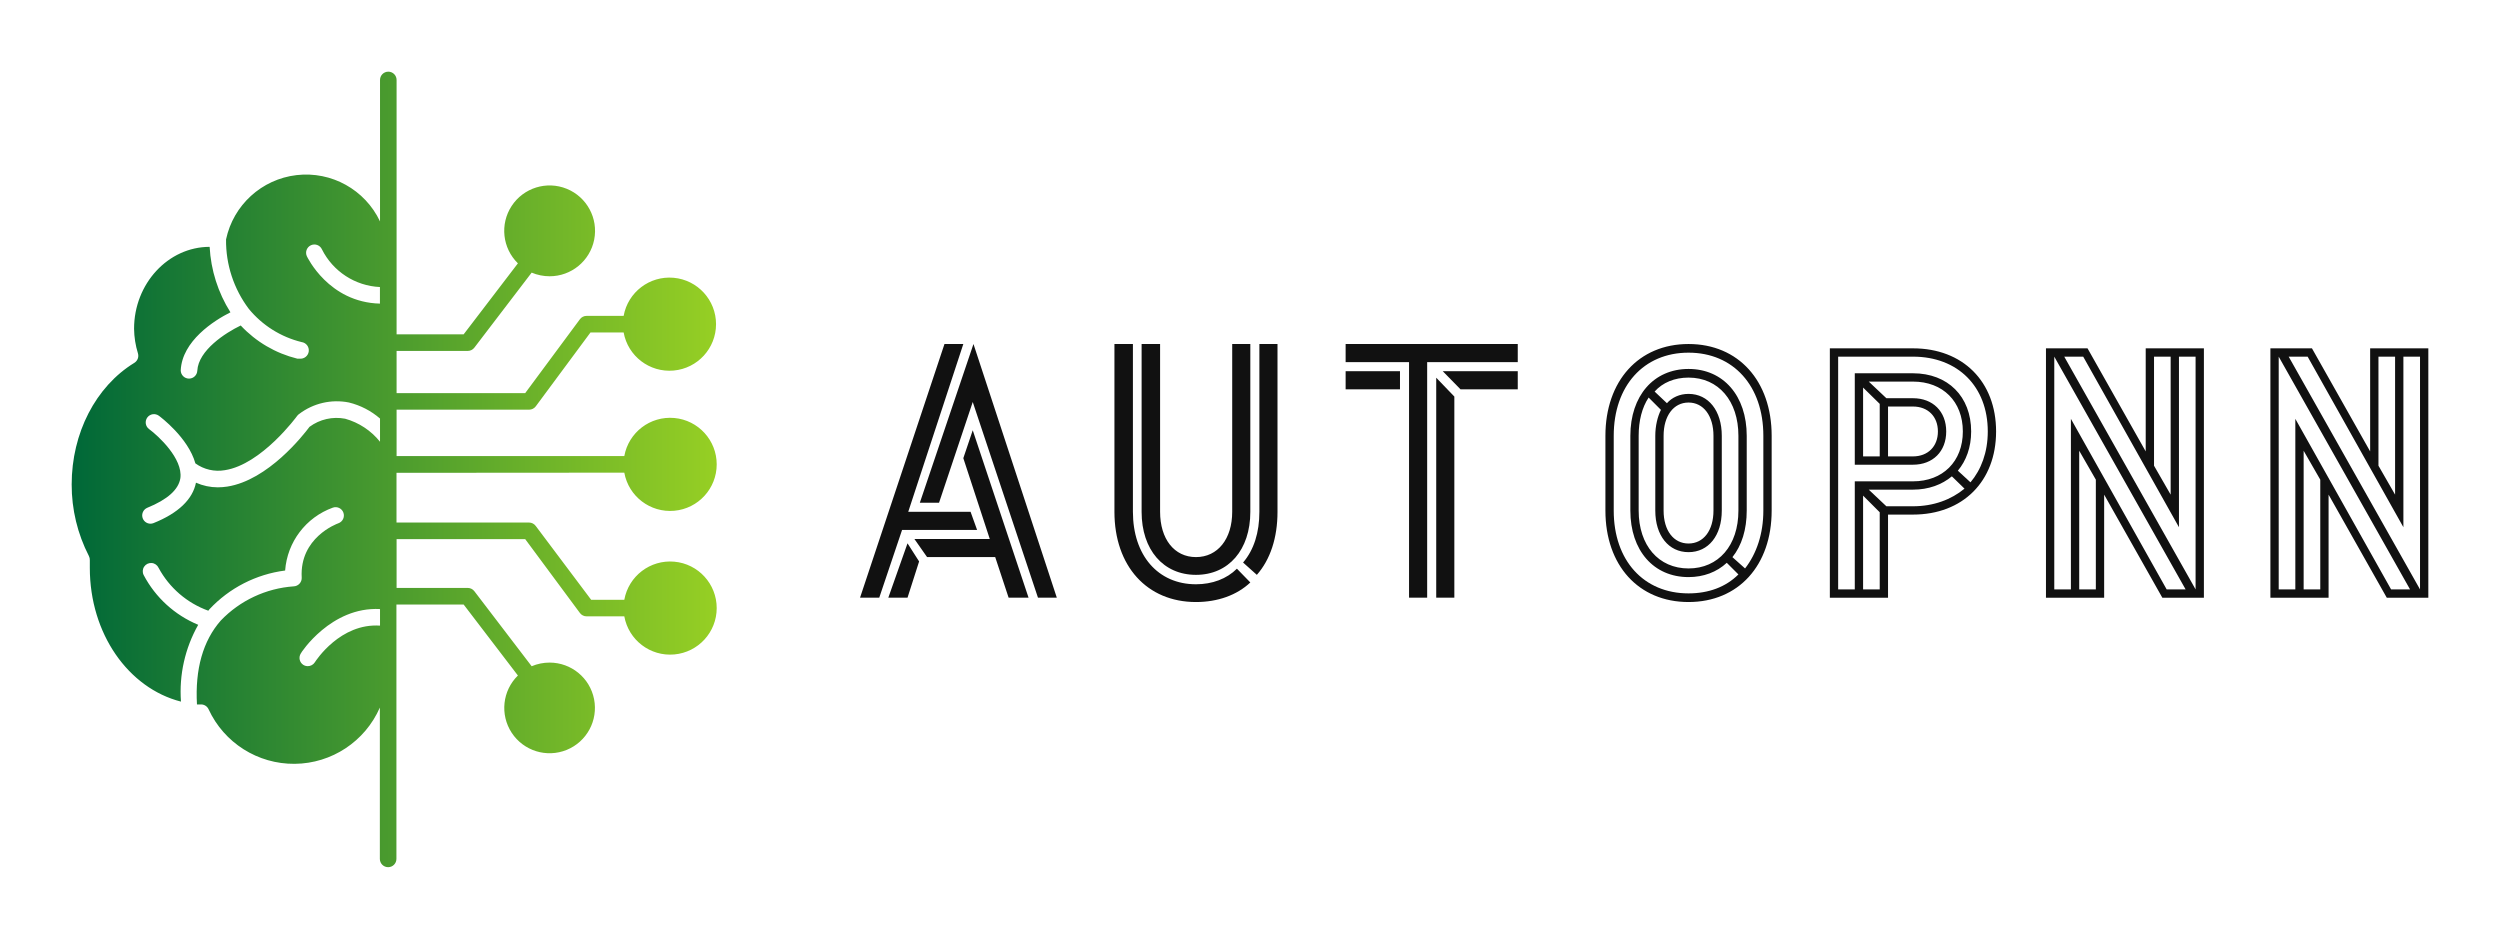
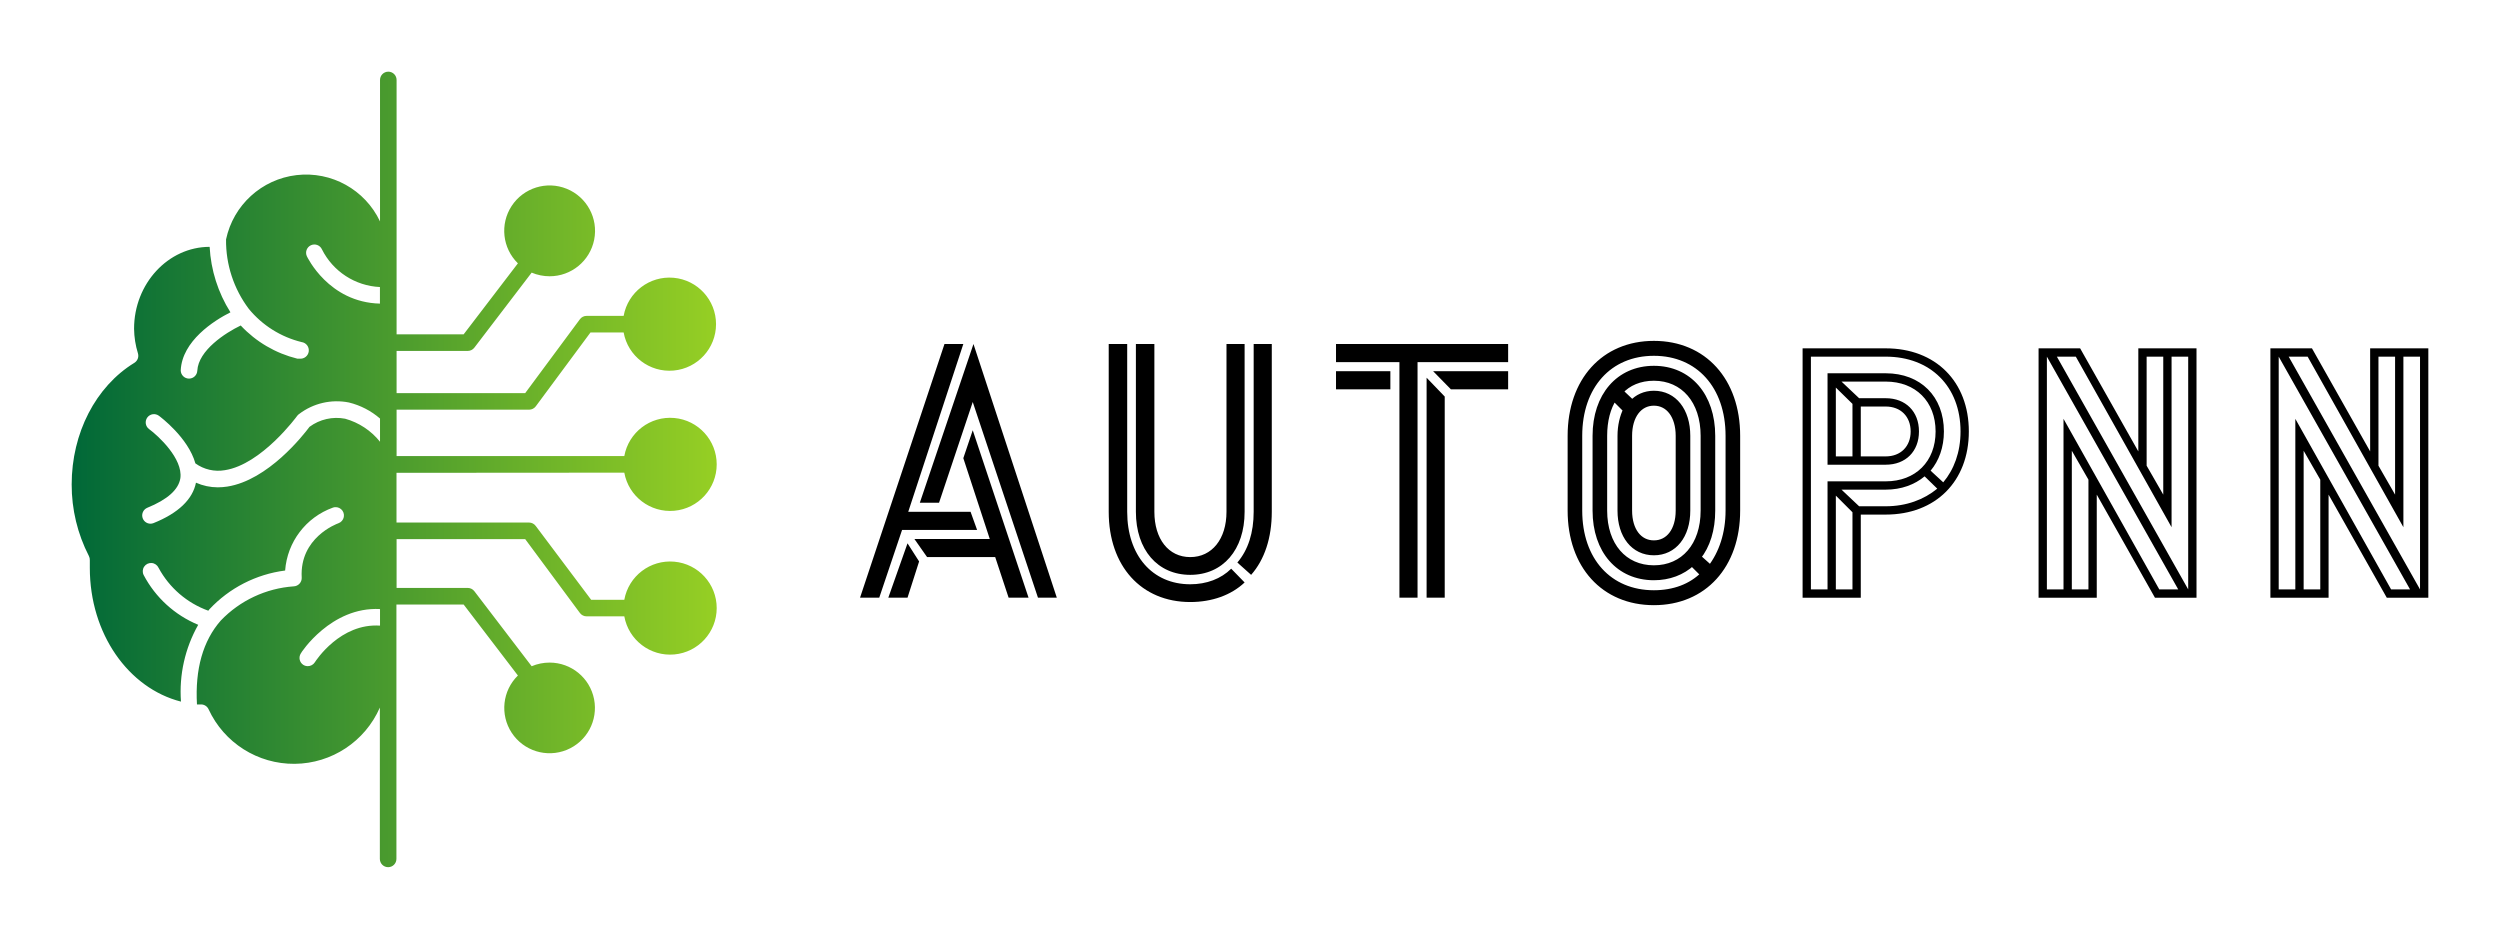
- <svg xmlns="http://www.w3.org/2000/svg" version="1.1" width="3182.471" height="1195.151" viewBox="0 0 3182.471 1195.151">
-   <g transform="scale(9.123544) translate(10, 10)">
+ <svg xmlns="http://www.w3.org/2000/svg" xmlns:xlink="http://www.w3.org/1999/xlink" version="1.1" width="3182.471" height="1195.151" viewBox="0 0 3182.471 1195.151" id="svg3">
+   <defs id="defs3">
+     <linearGradient xlink:href="#SvgjsLinearGradient3410" id="linearGradient3" gradientTransform="scale(0.9004651,1.110537)" x1="-7.9022088e-05" y1="0" x2="86.445" y2="0" gradientUnits="userSpaceOnUse" />
+     <linearGradient xlink:href="#SvgjsLinearGradient3410" id="linearGradient4" gradientTransform="scale(0.9004651,1.110537)" x1="-7.9022088e-05" y1="0" x2="86.445" y2="0" gradientUnits="userSpaceOnUse" />
+     <linearGradient xlink:href="#SvgjsLinearGradient3410" id="linearGradient5" gradientTransform="scale(0.9004651,1.110537)" x1="-7.9022088e-05" y1="0" x2="86.445" y2="0" gradientUnits="userSpaceOnUse" />
+     <linearGradient xlink:href="#SvgjsLinearGradient3410" id="linearGradient6" gradientTransform="scale(0.9004651,1.110537)" x1="-7.9022088e-05" y1="0" x2="86.445" y2="0" gradientUnits="userSpaceOnUse" />
    <defs id="SvgjsDefs3403">
      <linearGradient id="SvgjsLinearGradient3410">
        <stop id="SvgjsStop3411" stop-color="#006838" offset="0" />
        <stop id="SvgjsStop3412" stop-color="#96cf24" offset="1" />
      </linearGradient>
    </defs>
-     <g id="SvgjsG3404" featureKey="5TMTKC-0" transform="matrix(1.156212,0,0,1.156212,0.00008227658,0)" fill="url(#SvgjsLinearGradient3410)">
-       <g data-name="Layer 2">
-         <g data-name="Layer 1">
-           <path d="M66.69,48.39a5.62,5.62,0,1,0,0-2H39.21v-5.6h16a1,1,0,0,0,.8-.41l6.6-8.91h4a5.62,5.62,0,1,0,0-2H62.14a1,1,0,0,0-.81.41l-6.6,8.91H39.21V33.7H47.8a1,1,0,0,0,.79-.39l6.92-9.06a5.56,5.56,0,0,0,2.16.44,5.48,5.48,0,1,0-3.82-1.56L47.3,31.7H39.21V1a1,1,0,0,0-2,0V18.07a9.87,9.87,0,0,0-18.58,2.17,13.67,13.67,0,0,0,2.75,8.39l0,0a11.91,11.91,0,0,0,6.36,4,1,1,0,0,1-.26,2l-.26,0a13.9,13.9,0,0,1-6.82-4c-1.85.89-5.11,3-5.24,5.46a1,1,0,0,1-1,.95h0a1,1,0,0,1-1-1c.17-3.54,4-6,6-7a16.44,16.44,0,0,1-2.51-7.9c-5,0-9.12,4.44-9.12,9.88A10.54,10.54,0,0,0,8,34a1,1,0,0,1-.44,1.14C2.89,38,0,43.63,0,49.81a18.77,18.77,0,0,0,2.08,8.64,1,1,0,0,1,.11.51l0,.32c0,.2,0,.4,0,.6,0,7.94,4.65,14.52,11,16.14a16.39,16.39,0,0,1,2.08-9.27,13.1,13.1,0,0,1-6.58-6,1,1,0,1,1,1.8-.87,11.09,11.09,0,0,0,6,5.17l.12-.16a15.15,15.15,0,0,1,9.15-4.69,8.75,8.75,0,0,1,5.76-7.59,1,1,0,1,1,.66,1.89c-.2.07-4.69,1.74-4.42,6.55a1,1,0,0,1-.26.73,1,1,0,0,1-.7.33A13.51,13.51,0,0,0,18,66.23c-2.16,2.46-3.12,5.87-2.88,10.13l.53,0a1,1,0,0,1,.87.58,11.33,11.33,0,0,0,20.67-.2V95a1,1,0,0,0,2,0V64.3H47.3l6.55,8.57a5.47,5.47,0,1,0,3.82-1.56,5.56,5.56,0,0,0-2.16.44l-6.92-9.06a1,1,0,0,0-.79-.39H39.21V56.41H54.73l6.6,8.91a1,1,0,0,0,.81.41h4.55a5.62,5.62,0,1,0,0-2h-4L56,54.82a1,1,0,0,0-.8-.41h-16v-6ZM28.38,22.27a1,1,0,0,1,1.82-.83,8.25,8.25,0,0,0,7,4.55v2C31,27.84,28.41,22.33,28.38,22.27Zm.32,20.59c-.74,1-5,6.44-9.92,7.21a7.52,7.52,0,0,1-1.15.09A6.51,6.51,0,0,1,15,49.6c-.4,2-2.11,3.67-5.13,4.88a1,1,0,0,1-.37.07,1,1,0,0,1-.38-1.92c2.45-1,3.79-2.2,4-3.59.3-2.34-2.63-5.06-3.78-5.91a1,1,0,0,1-.21-1.4,1,1,0,0,1,1.39-.21c.18.13,3.54,2.64,4.41,5.75a4.7,4.7,0,0,0,3.56.82c4.43-.69,8.68-6.49,8.72-6.55a.88.88,0,0,1,.24-.23,7.5,7.5,0,0,1,6-1.39,9,9,0,0,1,3.76,1.94v2.8A8.21,8.21,0,0,0,33,41.88,5.5,5.5,0,0,0,28.7,42.86Zm.64,28.42a1,1,0,0,1-.85.46,1,1,0,0,1-.53-.15,1,1,0,0,1-.31-1.38c0-.06,3.64-5.67,9.56-5.36v2C32.42,66.53,29.48,71.06,29.34,71.28Z" />
+   </defs>
+   <g id="g7">
+     <g id="g8" transform="translate(-3.3066e-4,-1.3e-4)">
+       <path d="m 2669.151,760.875 h -74.07 v -317.443 h 52.907 l 74.07,131.21 V 443.432 h 74.07 v 317.443 h -52.907 l -74.07,-131.21 z m -42.326,-227.712 121.898,217.131 h 24.126 L 2605.663,454.014 v 296.28 h 21.163 z m -8.465,-79.149 167.187,296.28 V 454.014 h -21.163 V 671.145 L 2642.486,454.014 Z m 114.279,138.828 21.163,36.823 V 454.014 h -21.163 z m -74.07,17.777 -21.163,-36.823 v 176.498 h 21.163 z" id="path3-9" style="fill:#000000;stroke-width:21.163" />
+       <g id="SvgjsG3405-7" featureKey="nameLeftFeature-0" transform="matrix(23.06514,0,0,23.06514,1073.144,311.0719)" fill="#000000">
+         <path d="M 0.94,19.5 5.6,5.5 H 6.64 L 3.6,14.76 h 3.44 l 0.36,1 H 3.26 L 2,19.5 Z m 9.82,0 L 7.16,8.7 5.3,14.26 H 4.24 L 7.2,5.5 l 4.6,14 z M 9.14,19.5 8.4,17.26 H 4.64 l -0.7,-1 H 8.1 L 6.64,11.8 7.16,10.26 10.24,19.5 Z m -5.58,0 H 2.5 l 1.06,-3 0.64,1 z" id="path2-5" />
+       </g>
+       <path d="m 2105.39,437.93 c 63.489,0 105.814,46.982 105.814,116.819 v 95.233 c 0,69.837 -42.326,116.396 -105.814,116.396 -63.489,0 -105.814,-46.558 -105.814,-116.396 v -95.233 c 0,-69.837 42.326,-116.819 105.814,-116.819 z m 95.233,116.819 c 0,-63.489 -38.093,-105.814 -95.233,-105.814 -57.14,0 -95.233,42.326 -95.233,105.814 v 95.233 c 0,63.489 38.093,105.391 95.233,105.391 25.395,0 47.405,-8.042 63.489,-24.126 l -14.814,-14.814 c -12.698,11.851 -29.628,18.2 -48.675,18.2 -44.442,0 -74.07,-33.861 -74.07,-84.651 v -95.233 c 0,-50.791 29.628,-85.075 74.07,-85.075 44.442,0 74.07,34.284 74.07,85.075 v 95.233 c 0,24.126 -6.349,44.442 -18.2,59.256 l 16.084,14.391 c 14.814,-19.047 23.279,-44.442 23.279,-73.647 z m -146.024,-48.675 c -8.465,12.698 -12.698,29.628 -12.698,48.675 v 95.233 c 0,44.442 25.395,73.647 63.489,73.647 38.093,0 63.489,-29.205 63.489,-73.647 v -95.233 c 0,-44.442 -25.395,-74.07 -63.489,-74.07 -17.777,0 -33.014,6.349 -43.172,17.777 l 15.661,14.814 c 6.349,-7.195 16.084,-11.851 27.512,-11.851 25.395,0 42.326,21.586 42.326,53.33 v 95.233 c 0,31.744 -16.93,52.907 -42.326,52.907 -25.395,0 -42.326,-21.163 -42.326,-52.907 v -95.233 c 0,-12.698 2.963,-24.549 7.195,-33.014 z m 19.047,143.907 c 0,25.395 12.698,41.902 31.744,41.902 19.047,0 31.744,-16.507 31.744,-41.902 v -95.233 c 0,-25.395 -12.698,-42.326 -31.744,-42.326 -19.047,0 -31.744,16.93 -31.744,42.326 z" id="path4" style="fill:#000000;stroke:#000000;stroke-width:8;stroke-opacity:1" />
+       <g id="g5" featureKey="nameLeftFeature-0" transform="matrix(23.06514,0,0,23.06514,1065.867,311.0719)" fill="#000000">
+         <path d="m 16,14.76 c 0,2.4 1.38,4 3.48,4 0.9,0 1.7,-0.3 2.26,-0.86 l 0.74,0.76 c -0.74,0.7 -1.8,1.08 -3,1.08 -2.7,0 -4.5,-1.98 -4.5,-4.98 V 5.5 H 16 Z m 1.5,0 c 0,1.5 0.78,2.5 1.98,2.5 1.2,0 2,-1 2,-2.5 V 5.5 h 1 v 9.26 c 0,2.1 -1.2,3.48 -3,3.48 -1.8,0 -3,-1.38 -3,-3.48 V 5.5 h 1.02 z m 6.48,0 c 0,1.44 -0.4,2.64 -1.14,3.48 l -0.76,-0.68 c 0.6,-0.7 0.9,-1.66 0.9,-2.8 V 5.5 h 1 z" id="path5" />
+       </g>
+       <g id="g6" featureKey="nameLeftFeature-0" transform="matrix(23.06514,0,0,23.06514,1060.897,311.0719)" fill="#000000">
+         <path d="m 37.24,6.5 h -5 v 13 h -1 v -13 h -3.5 v -1 h 9.5 z M 30.74,8 h -3 V 7 h 3 z m 6.5,0 H 34.08 L 33.1,7 h 4.14 z m -3.5,11.5 h -1 V 7.36 l 1,1.04 z" id="path6" />
+       </g>
+       <path d="m 2400.498,443.432 c 63.489,0 105.814,42.326 105.814,105.814 0,63.489 -42.326,105.814 -105.814,105.814 h -31.744 v 105.814 h -74.07 v -317.443 z m 0,169.303 c 38.093,0 63.489,-25.395 63.489,-63.489 0,-38.093 -25.395,-63.489 -63.489,-63.489 h -56.293 l 22.433,21.163 h 33.861 c 25.395,0 42.326,16.93 42.326,42.326 0,25.395 -16.93,42.326 -42.326,42.326 h -74.07 V 475.177 h 74.07 c 44.442,0 74.07,29.628 74.07,74.07 0,20.316 -6.349,37.247 -16.93,49.944 l 16.084,14.814 c 13.544,-16.084 22.009,-38.093 22.009,-64.758 0,-57.14 -38.093,-95.233 -95.233,-95.233 h -95.233 v 296.28 h 21.163 V 612.735 Z m -63.489,-31.744 h 21.163 v -66.875 l -21.163,-20.74 z m 63.489,0 c 19.047,0 31.744,-12.698 31.744,-31.744 0,-19.047 -12.698,-31.744 -31.744,-31.744 h -31.744 v 63.489 z m 0,63.489 c 26.242,0 48.675,-8.465 65.605,-22.433 l -16.084,-15.661 c -12.698,10.581 -29.628,16.93 -49.521,16.93 h -56.293 l 22.433,21.163 z m -42.326,105.814 v -98.196 l -21.163,-21.163 v 119.359 z" id="path7" style="fill:#000000;stroke-width:21.163" />
+       <path d="m 2964.258,760.875 h -74.07 v -317.443 h 52.907 l 74.07,131.21 V 443.432 h 74.07 v 317.443 h -52.907 l -74.07,-131.21 z M 2921.933,533.163 3043.831,750.294 h 24.126 L 2900.77,454.014 v 296.28 h 21.163 z m -8.465,-79.149 167.187,296.28 V 454.014 h -21.163 V 671.145 L 2937.593,454.014 Z m 114.279,138.828 21.163,36.823 V 454.014 h -21.163 z m -74.07,17.777 -21.163,-36.823 v 176.498 h 21.163 z" id="path8" style="fill:#000000;stroke-width:21.163" />
+     </g>
+     <g id="SvgjsG3404" featureKey="5TMTKC-0" transform="matrix(10.54875,0,0,10.54875,91.23619,91.23544)" fill="url(#SvgjsLinearGradient3410)" style="fill:url(#linearGradient6)">
+       <g data-name="Layer 2" id="g2" style="fill:url(#linearGradient5)">
+         <g data-name="Layer 1" id="g1" style="fill:url(#linearGradient4)">
+           <path d="m 66.69,48.39 a 5.62,5.62 0 1 0 0,-2 H 39.21 v -5.6 h 16 a 1,1 0 0 0 0.8,-0.41 l 6.6,-8.91 h 4 a 5.62,5.62 0 1 0 0,-2 h -4.47 a 1,1 0 0 0 -0.81,0.41 l -6.6,8.91 H 39.21 V 33.7 h 8.59 a 1,1 0 0 0 0.79,-0.39 l 6.92,-9.06 a 5.56,5.56 0 0 0 2.16,0.44 5.48,5.48 0 1 0 -3.82,-1.56 L 47.3,31.7 H 39.21 V 1 a 1,1 0 0 0 -2,0 v 17.07 a 9.87,9.87 0 0 0 -18.58,2.17 13.67,13.67 0 0 0 2.75,8.39 v 0 a 11.91,11.91 0 0 0 6.36,4 1.008,1.008 0 0 1 -0.26,2 h -0.26 a 13.9,13.9 0 0 1 -6.82,-4 c -1.85,0.89 -5.11,3 -5.24,5.46 a 1,1 0 0 1 -1,0.95 v 0 a 1,1 0 0 1 -1,-1 c 0.17,-3.54 4,-6 6,-7 a 16.44,16.44 0 0 1 -2.51,-7.9 c -5,0 -9.12,4.44 -9.12,9.88 A 10.54,10.54 0 0 0 8,34 1,1 0 0 1 7.56,35.14 C 2.89,38 0,43.63 0,49.81 a 18.77,18.77 0 0 0 2.08,8.64 1,1 0 0 1 0.11,0.51 v 0.32 c 0,0.2 0,0.4 0,0.6 0,7.94 4.65,14.52 11,16.14 a 16.39,16.39 0 0 1 2.08,-9.27 13.1,13.1 0 0 1 -6.58,-6 1,1 0 1 1 1.8,-0.87 11.09,11.09 0 0 0 6,5.17 l 0.12,-0.16 a 15.15,15.15 0 0 1 9.15,-4.69 8.75,8.75 0 0 1 5.76,-7.59 1.001,1.001 0 1 1 0.66,1.89 c -0.2,0.07 -4.69,1.74 -4.42,6.55 a 1,1 0 0 1 -0.26,0.73 1,1 0 0 1 -0.7,0.33 13.51,13.51 0 0 0 -8.8,4.12 c -2.16,2.46 -3.12,5.87 -2.88,10.13 h 0.53 a 1,1 0 0 1 0.87,0.58 11.33,11.33 0 0 0 20.67,-0.2 V 95 a 1,1 0 0 0 2,0 V 64.3 h 8.11 l 6.55,8.57 a 5.47,5.47 0 1 0 3.82,-1.56 5.56,5.56 0 0 0 -2.16,0.44 L 48.59,62.69 A 1,1 0 0 0 47.8,62.3 h -8.59 v -5.89 h 15.52 l 6.6,8.91 a 1,1 0 0 0 0.81,0.41 h 4.55 a 5.62,5.62 0 1 0 0,-2 h -4 L 56,54.82 a 1,1 0 0 0 -0.8,-0.41 h -16 v -6 z M 28.38,22.27 a 1,1 0 0 1 1.82,-0.83 8.25,8.25 0 0 0 7,4.55 v 2 C 31,27.84 28.41,22.33 28.38,22.27 Z m 0.32,20.59 c -0.74,1 -5,6.44 -9.92,7.21 A 7.52,7.52 0 0 1 17.63,50.16 6.51,6.51 0 0 1 15,49.6 c -0.4,2 -2.11,3.67 -5.13,4.88 A 1,1 0 0 1 9.5,54.55 1,1 0 0 1 9.12,52.63 c 2.45,-1 3.79,-2.2 4,-3.59 0.3,-2.34 -2.63,-5.06 -3.78,-5.91 a 1,1 0 0 1 -0.21,-1.4 1,1 0 0 1 1.39,-0.21 c 0.18,0.13 3.54,2.64 4.41,5.75 a 4.7,4.7 0 0 0 3.56,0.82 c 4.43,-0.69 8.68,-6.49 8.72,-6.55 a 0.88,0.88 0 0 1 0.24,-0.23 7.5,7.5 0 0 1 6,-1.39 9,9 0 0 1 3.76,1.94 v 2.8 A 8.21,8.21 0 0 0 33,41.88 5.5,5.5 0 0 0 28.7,42.86 Z m 0.64,28.42 a 1,1 0 0 1 -0.85,0.46 1,1 0 0 1 -0.53,-0.15 1,1 0 0 1 -0.31,-1.38 c 0,-0.06 3.64,-5.67 9.56,-5.36 v 2 c -4.79,-0.32 -7.73,4.21 -7.87,4.43 z" id="path1" style="fill:url(#linearGradient3)" />
        </g>
      </g>
    </g>
-     <g id="SvgjsG3405" featureKey="nameLeftFeature-0" transform="matrix(2.52809,0,0,2.52809,107.6236,24.09551)" fill="#111111">
-       <path d="M0.94 19.5 l4.66 -14 l1.04 0 l-3.04 9.26 l3.44 0 l0.36 1 l-4.14 0 l-1.26 3.74 l-1.06 0 z M10.76 19.5 l-3.6 -10.8 l-1.86 5.56 l-1.06 0 l2.96 -8.76 l4.6 14 l-1.04 0 z M9.14 19.5 l-0.74 -2.24 l-3.76 0 l-0.7 -1 l4.16 0 l-1.46 -4.46 l0.52 -1.54 l3.08 9.24 l-1.1 0 z M3.56 19.5 l-1.06 0 l1.06 -3 l0.64 1 z M16 14.76 c0 2.4 1.38 4 3.48 4 c0.9 0 1.7 -0.3 2.26 -0.86 l0.74 0.76 c-0.74 0.7 -1.8 1.08 -3 1.08 c-2.7 0 -4.5 -1.98 -4.5 -4.98 l0 -9.26 l1.02 0 l0 9.26 z M17.5 14.76 c0 1.5 0.78 2.5 1.98 2.5 s2 -1 2 -2.5 l0 -9.26 l1 0 l0 9.26 c0 2.1 -1.2 3.48 -3 3.48 s-3 -1.38 -3 -3.48 l0 -9.26 l1.02 0 l0 9.26 z M23.98 14.76 c0 1.44 -0.4 2.64 -1.14 3.48 l-0.76 -0.68 c0.6 -0.7 0.9 -1.66 0.9 -2.8 l0 -9.26 l1 0 l0 9.26 z M37.24 6.5 l-5 0 l0 13 l-1 0 l0 -13 l-3.5 0 l0 -1 l9.5 0 l0 1 z M30.74 8 l-3 0 l0 -1 l3 0 l0 1 z M37.24 8 l-3.16 0 l-0.98 -1 l4.14 0 l0 1 z M33.74 19.5 l-1 0 l0 -12.14 l1 1.04 l0 11.1 z" />
-     </g>
-     <g id="SvgjsG3406" featureKey="nameRightFeature-0" transform="matrix(2.319588,0,0,2.319588,210.5206,27.00516)" fill="#111111">
-       <path d="M6.5 4.74 c3 0 5 2.22 5 5.52 l0 4.5 c0 3.3 -2 5.5 -5 5.5 s-5 -2.2 -5 -5.5 l0 -4.5 c0 -3.3 2 -5.52 5 -5.52 z M11 10.26 c0 -3 -1.8 -5 -4.5 -5 s-4.5 2 -4.5 5 l0 4.5 c0 3 1.8 4.98 4.5 4.98 c1.2 0 2.24 -0.38 3 -1.14 l-0.7 -0.7 c-0.6 0.56 -1.4 0.86 -2.3 0.86 c-2.1 0 -3.5 -1.6 -3.5 -4 l0 -4.5 c0 -2.4 1.4 -4.02 3.5 -4.02 s3.5 1.62 3.5 4.02 l0 4.5 c0 1.14 -0.3 2.1 -0.86 2.8 l0.76 0.68 c0.7 -0.9 1.1 -2.1 1.1 -3.48 l0 -4.5 z M4.1 7.96 c-0.4 0.6 -0.6 1.4 -0.6 2.3 l0 4.5 c0 2.1 1.2 3.48 3 3.48 s3 -1.38 3 -3.48 l0 -4.5 c0 -2.1 -1.2 -3.5 -3 -3.5 c-0.84 0 -1.56 0.3 -2.04 0.84 l0.74 0.7 c0.3 -0.34 0.76 -0.56 1.3 -0.56 c1.2 0 2 1.02 2 2.52 l0 4.5 c0 1.5 -0.8 2.5 -2 2.5 s-2 -1 -2 -2.5 l0 -4.5 c0 -0.6 0.14 -1.16 0.34 -1.56 z M5 14.76 c0 1.2 0.6 1.98 1.5 1.98 s1.5 -0.78 1.5 -1.98 l0 -4.5 c0 -1.2 -0.6 -2 -1.5 -2 s-1.5 0.8 -1.5 2 l0 4.5 z M20 5 c3 0 5 2 5 5 s-2 5 -5 5 l-1.5 0 l0 5 l-3.5 0 l0 -15 l5 0 z M20 13 c1.8 0 3 -1.2 3 -3 s-1.2 -3 -3 -3 l-2.66 0 l1.06 1 l1.6 0 c1.2 0 2 0.8 2 2 s-0.8 2 -2 2 l-3.5 0 l0 -5.5 l3.5 0 c2.1 0 3.5 1.4 3.5 3.5 c0 0.96 -0.3 1.76 -0.8 2.36 l0.76 0.7 c0.64 -0.76 1.04 -1.8 1.04 -3.06 c0 -2.7 -1.8 -4.5 -4.5 -4.5 l-4.5 0 l0 14 l1 0 l0 -6.5 l3.5 0 z M17 11.5 l1 0 l0 -3.16 l-1 -0.98 l0 4.14 z M20 11.5 c0.9 0 1.5 -0.6 1.5 -1.5 s-0.6 -1.5 -1.5 -1.5 l-1.5 0 l0 3 l1.5 0 z M20 14.5 c1.24 0 2.3 -0.4 3.1 -1.06 l-0.76 -0.74 c-0.6 0.5 -1.4 0.8 -2.34 0.8 l-2.66 0 l1.06 1 l1.6 0 z M18 19.5 l0 -4.64 l-1 -1 l0 5.64 l1 0 z M31.5 20 l-3.5 0 l0 -15 l2.5 0 l3.5 6.2 l0 -6.2 l3.5 0 l0 15 l-2.5 0 l-3.5 -6.2 l0 6.2 z M29.5 9.24 l5.76 10.26 l1.14 0 l-7.9 -14 l0 14 l1 0 l0 -10.26 z M29.1 5.5 l7.9 14 l0 -14 l-1 0 l0 10.26 l-5.76 -10.26 l-1.14 0 z M34.5 12.06 l1 1.74 l0 -8.3 l-1 0 l0 6.56 z M31 12.9 l-1 -1.74 l0 8.34 l1 0 l0 -6.6 z M45 20 l-3.5 0 l0 -15 l2.5 0 l3.5 6.2 l0 -6.2 l3.5 0 l0 15 l-2.5 0 l-3.5 -6.2 l0 6.2 z M43 9.24 l5.76 10.26 l1.14 0 l-7.9 -14 l0 14 l1 0 l0 -10.26 z M42.6 5.5 l7.9 14 l0 -14 l-1 0 l0 10.26 l-5.76 -10.26 l-1.14 0 z M48 12.06 l1 1.74 l0 -8.3 l-1 0 l0 6.56 z M44.5 12.9 l-1 -1.74 l0 8.34 l1 0 l0 -6.6 z" />
-     </g>
  </g>
</svg>
